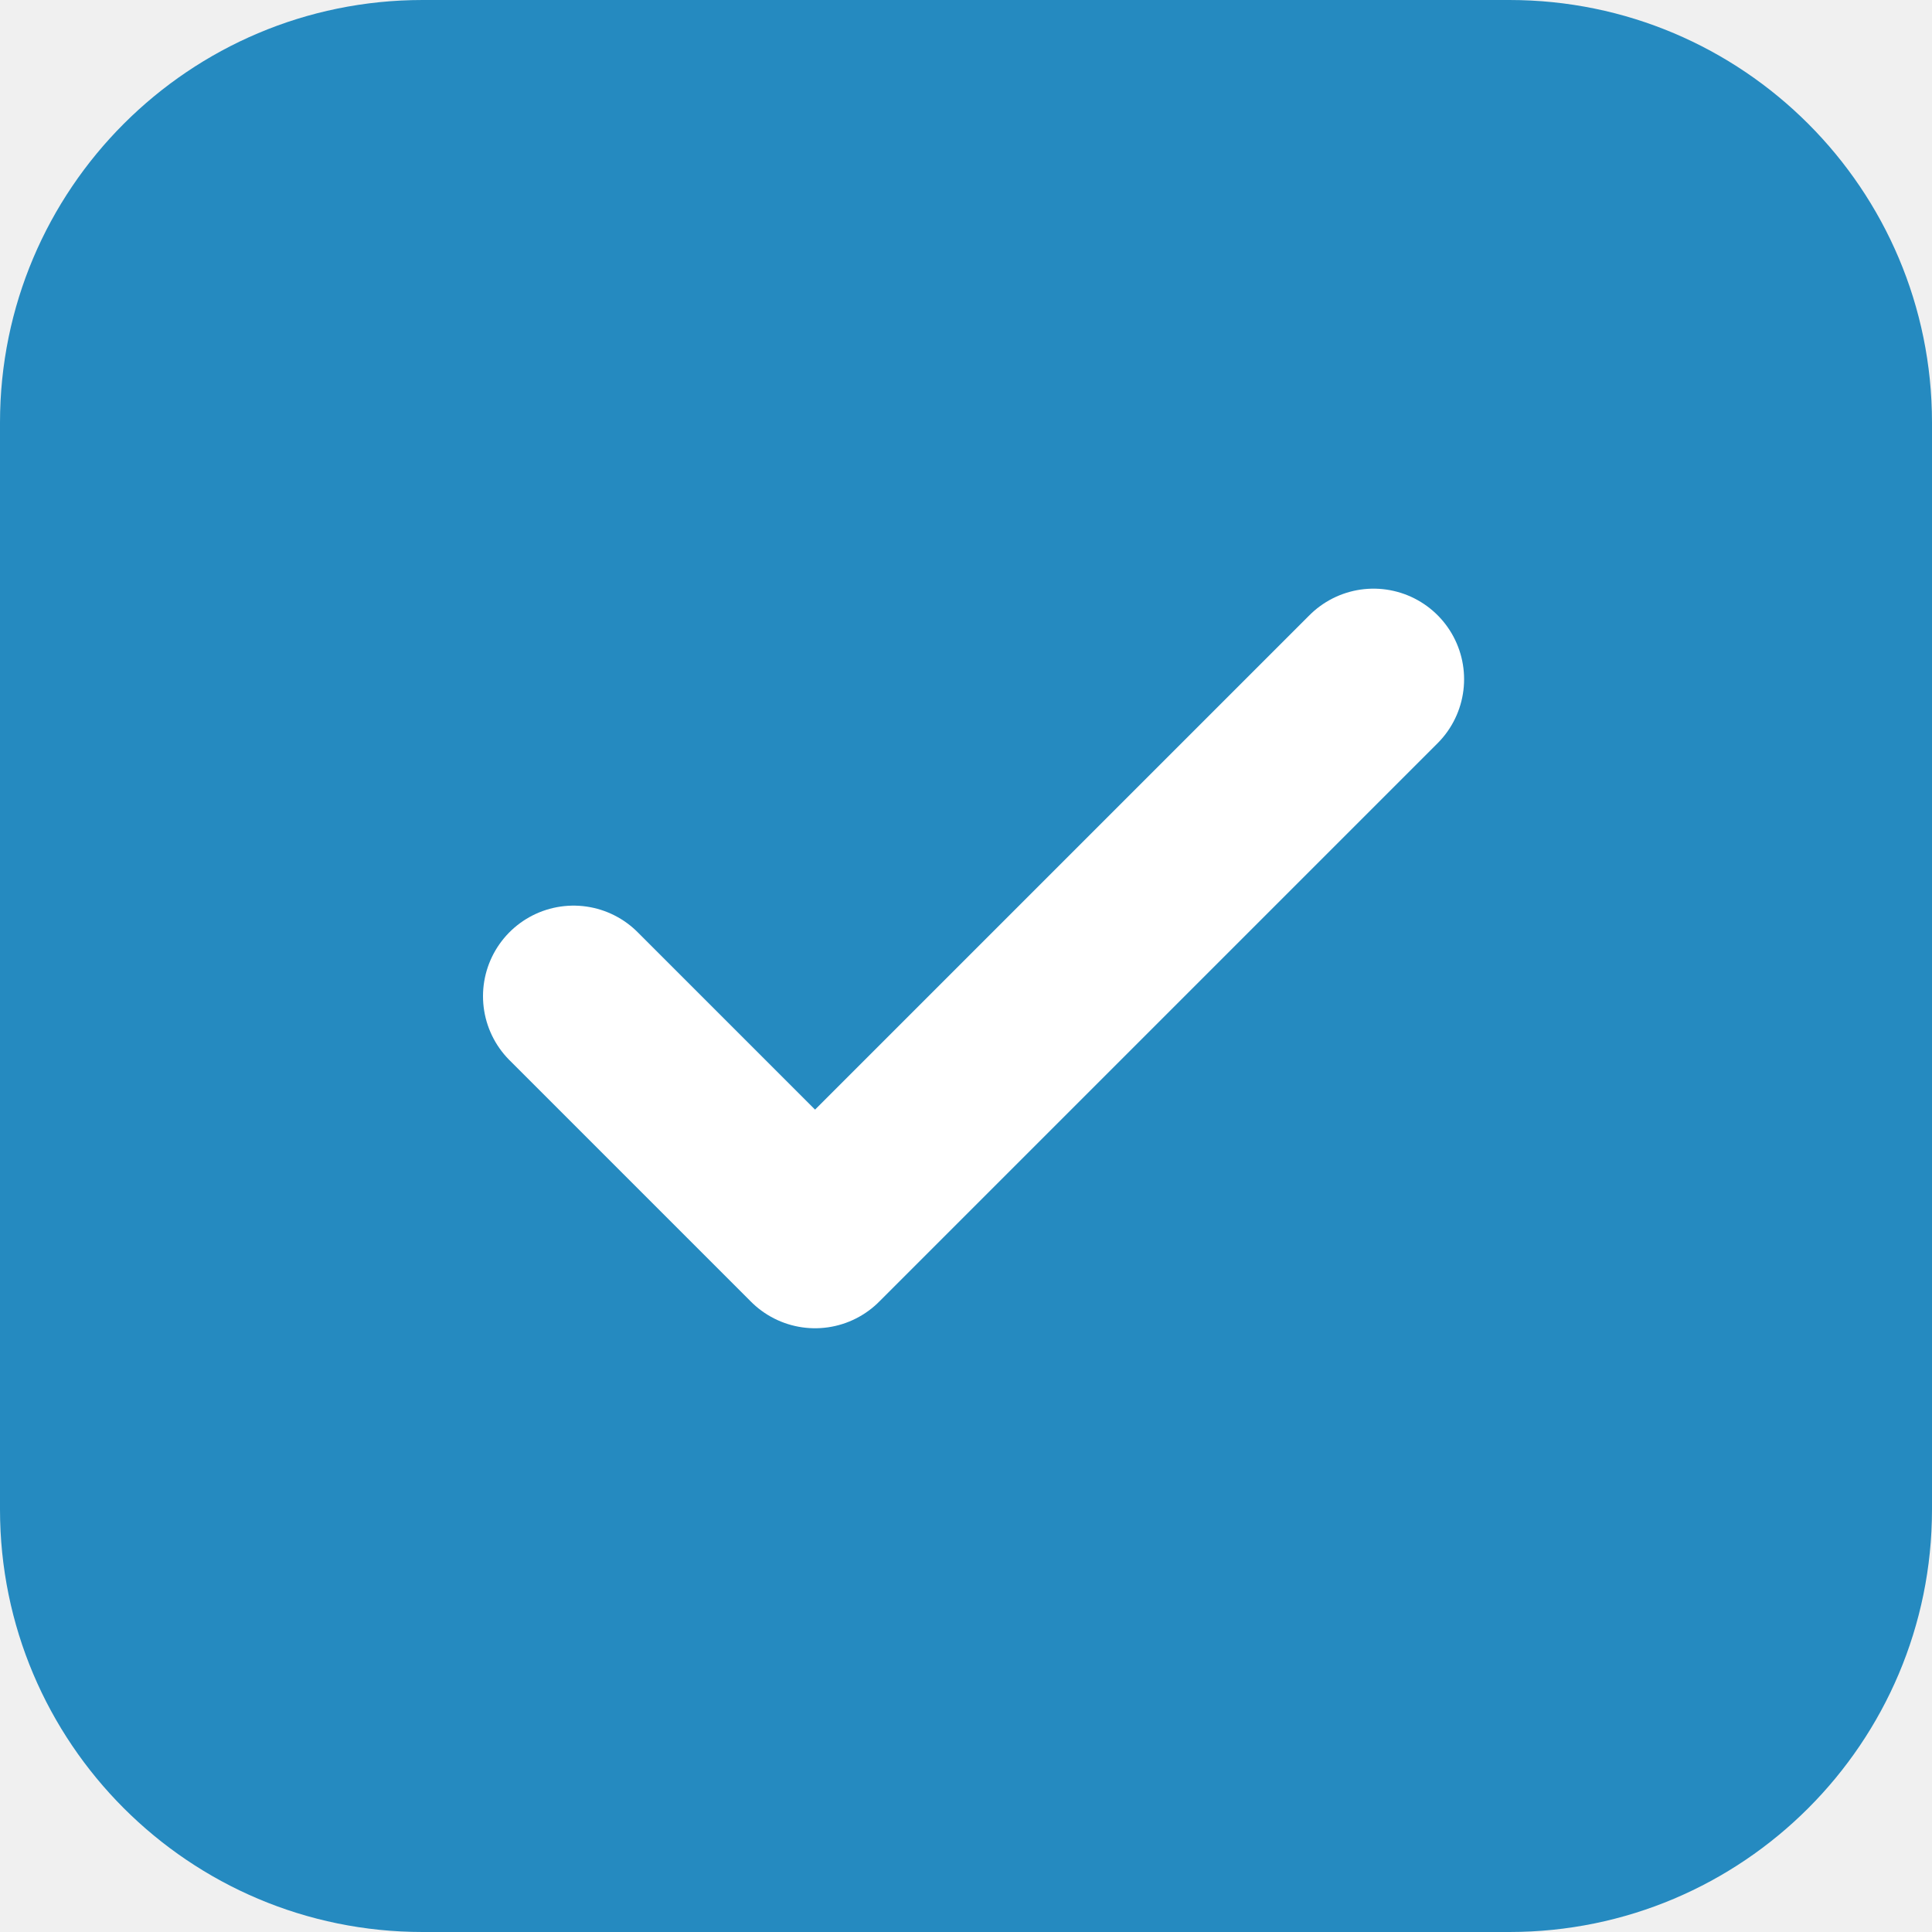
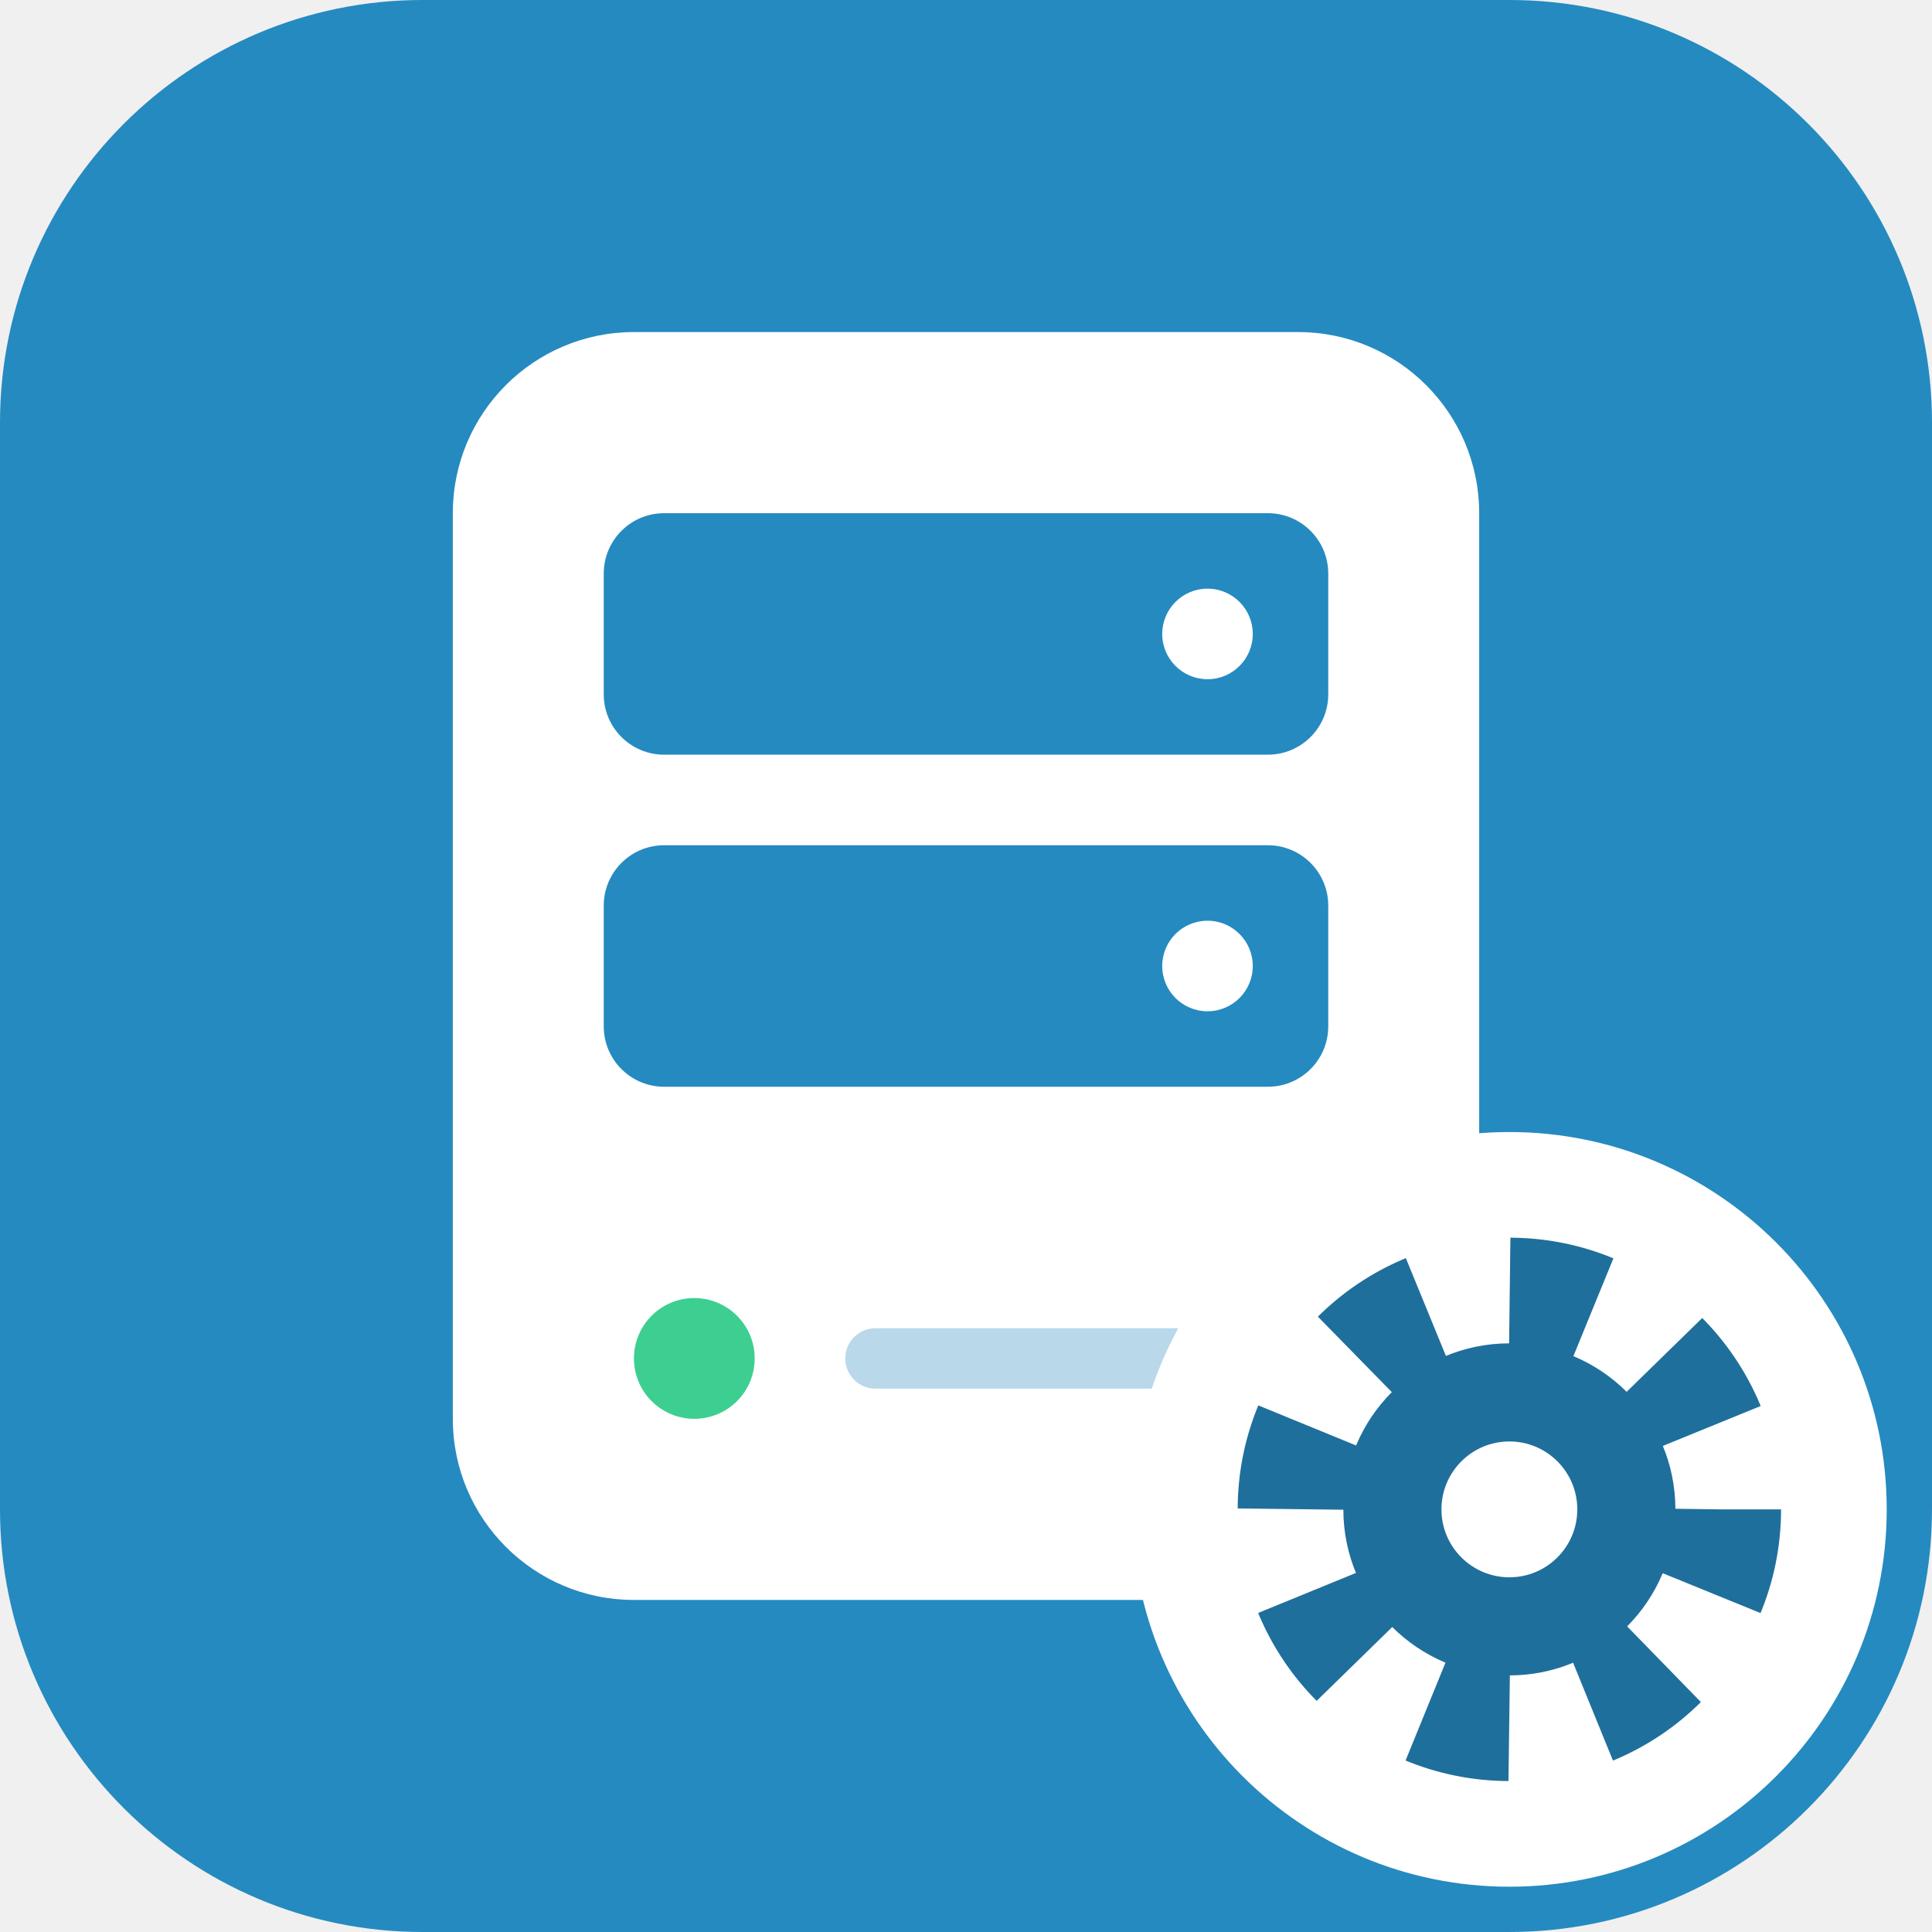
- <svg xmlns="http://www.w3.org/2000/svg" viewBox="0 0 128 128" role="img" aria-label="Application logo">
+ <svg xmlns="http://www.w3.org/2000/svg" viewBox="0 0 128 128" role="img" aria-label="NAS">
  <rect width="128" height="128" rx="28" fill="#258ac0" />
-   <path d="M38 66 54 82 91 45" fill="none" stroke="#fff" stroke-linecap="round" stroke-linejoin="round" stroke-width="12" />
+   <rect x="30" y="22" width="68" height="84" rx="12" fill="#fff" />
+   <rect x="40" y="34" width="48" height="16" rx="4" fill="#258ac0" />
+   <rect x="40" y="56" width="48" height="16" rx="4" fill="#258ac0" />
+   <circle cx="80" cy="42" r="3" fill="#fff" />
+   <circle cx="80" cy="64" r="3" fill="#fff" />
+   <circle cx="46" cy="90" r="4" fill="#3ccf91" />
+   <rect x="56" y="88" width="32" height="4" rx="2" fill="#b9d8ea" />
+   <circle cx="100" cy="100" r="25" fill="#fff" />
+   <circle cx="100" cy="100" r="14" fill="none" stroke="#1f6f9c" stroke-width="8" stroke-dasharray="5.5 5.5" />
+   <circle cx="100" cy="100" r="11" fill="#1f6f9c" />
+   <circle cx="100" cy="100" r="4.5" fill="#fff" />
</svg>
